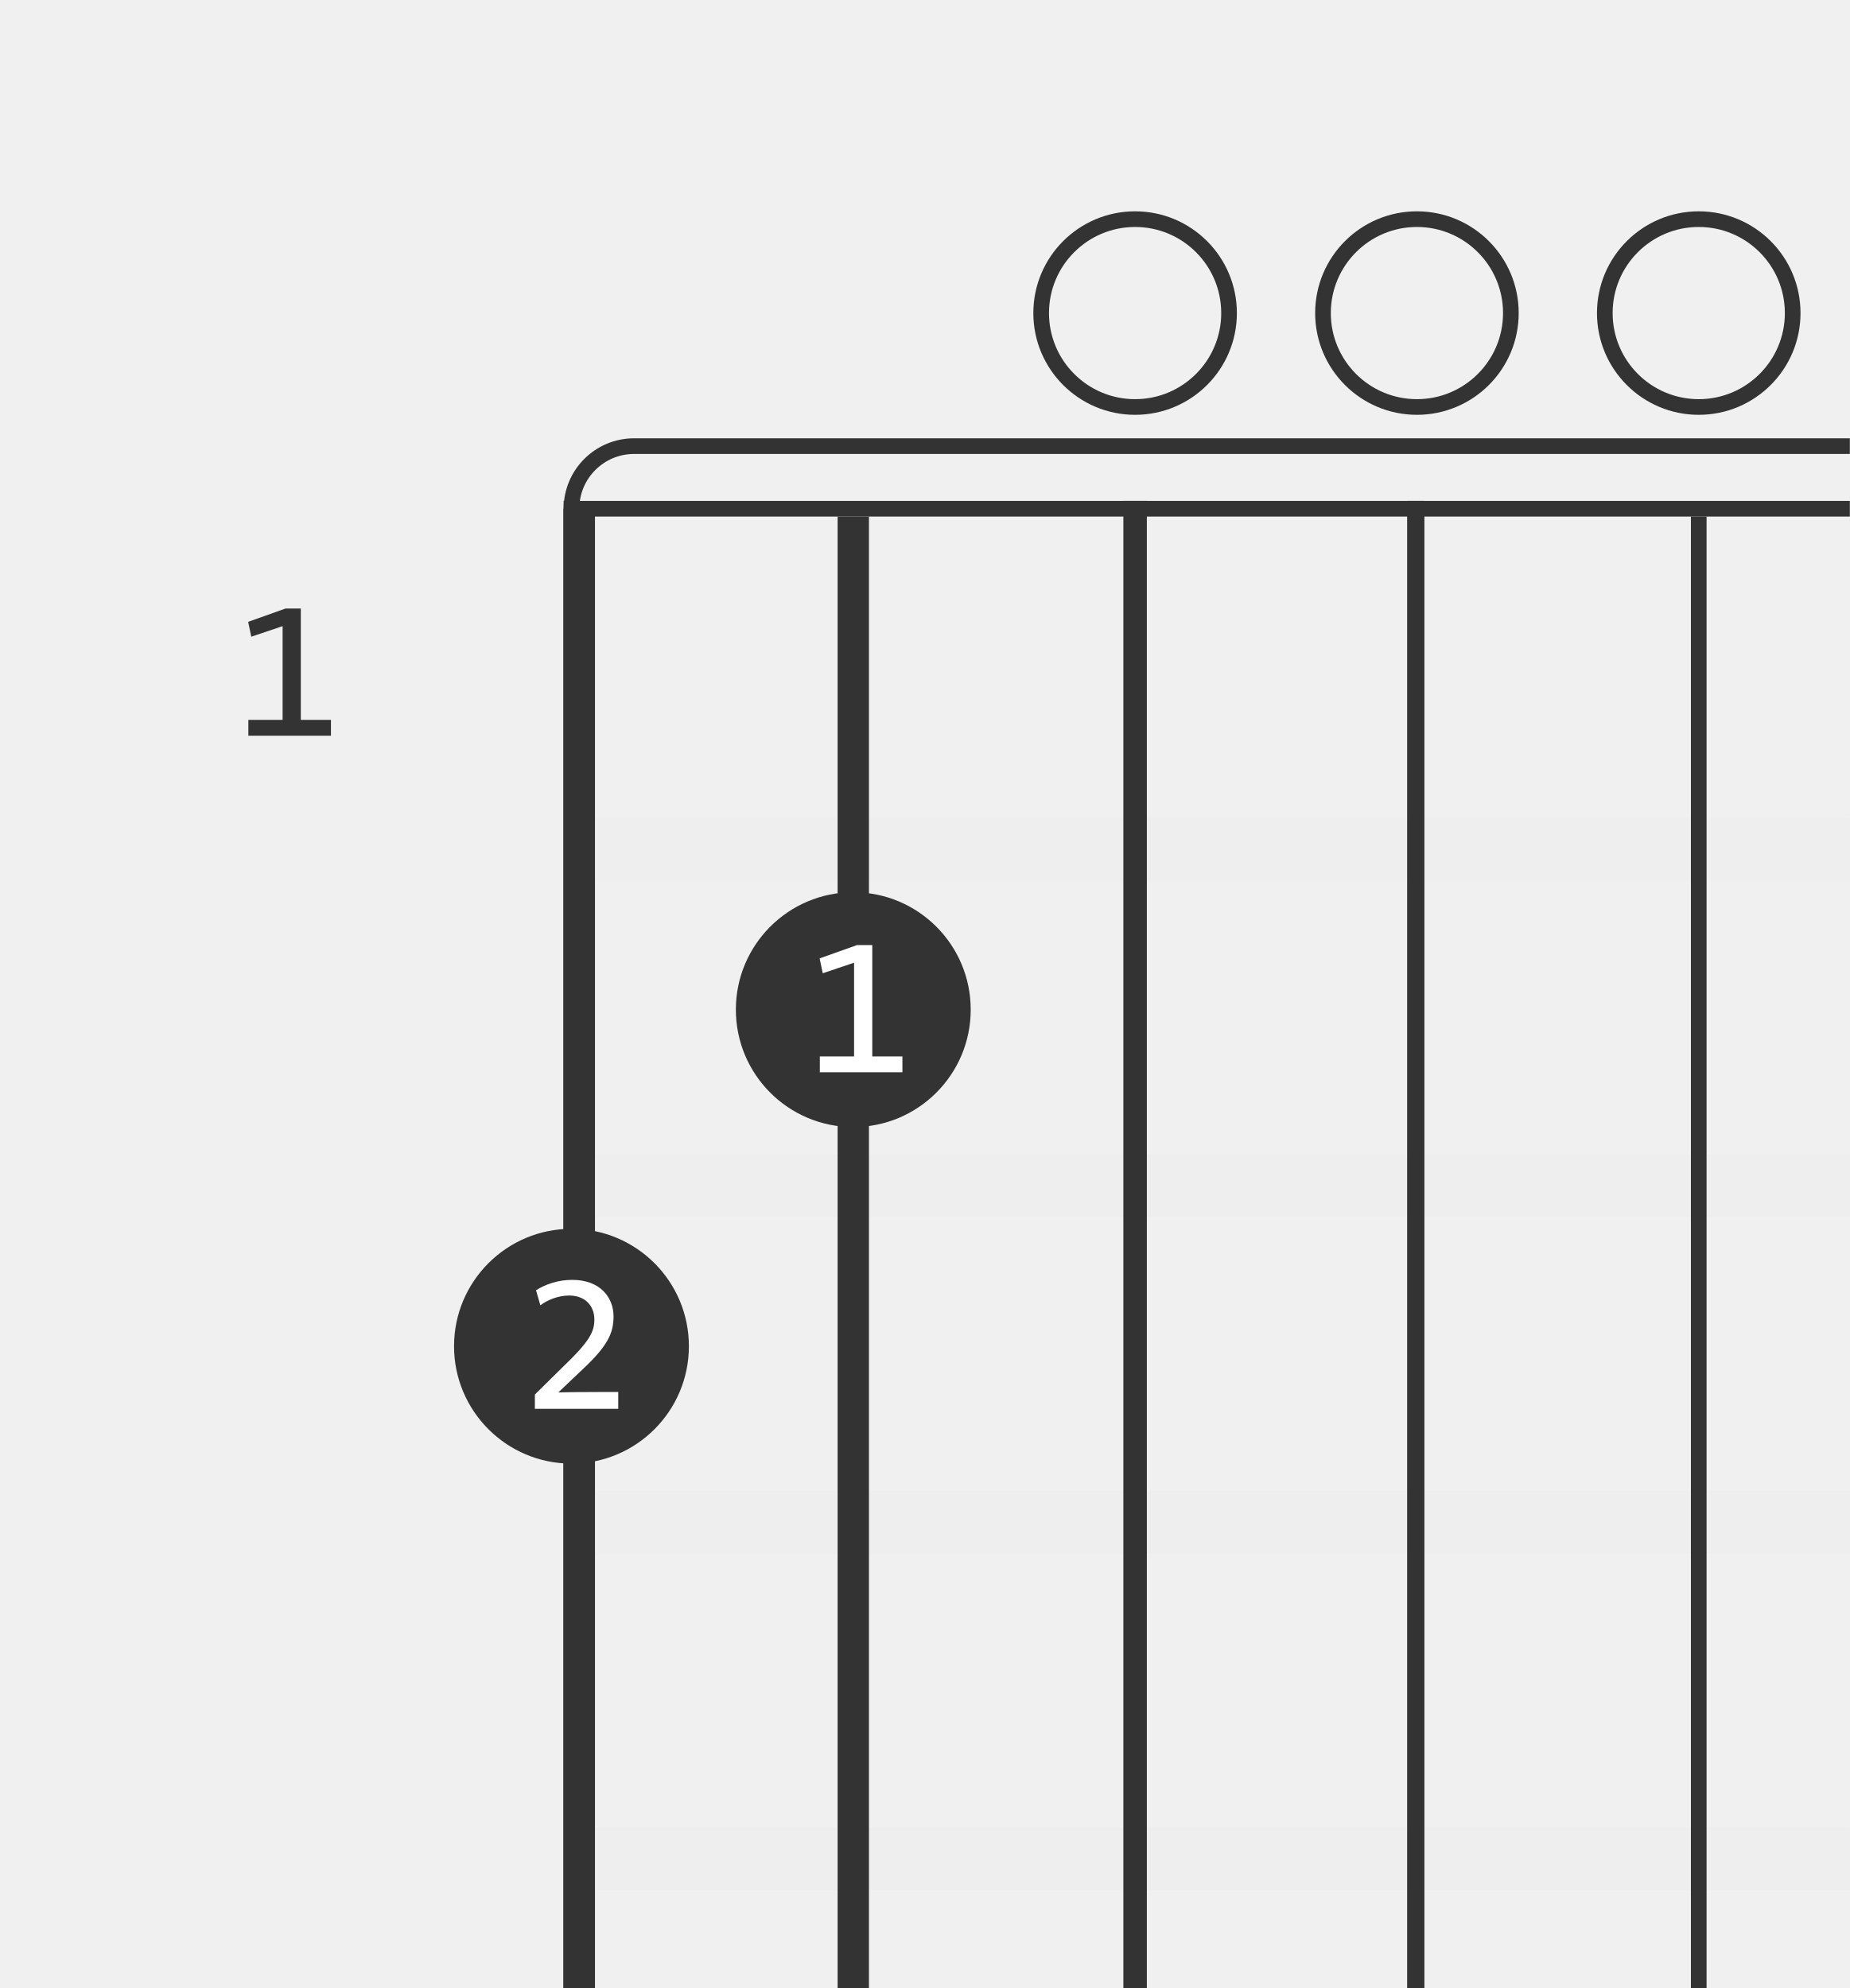
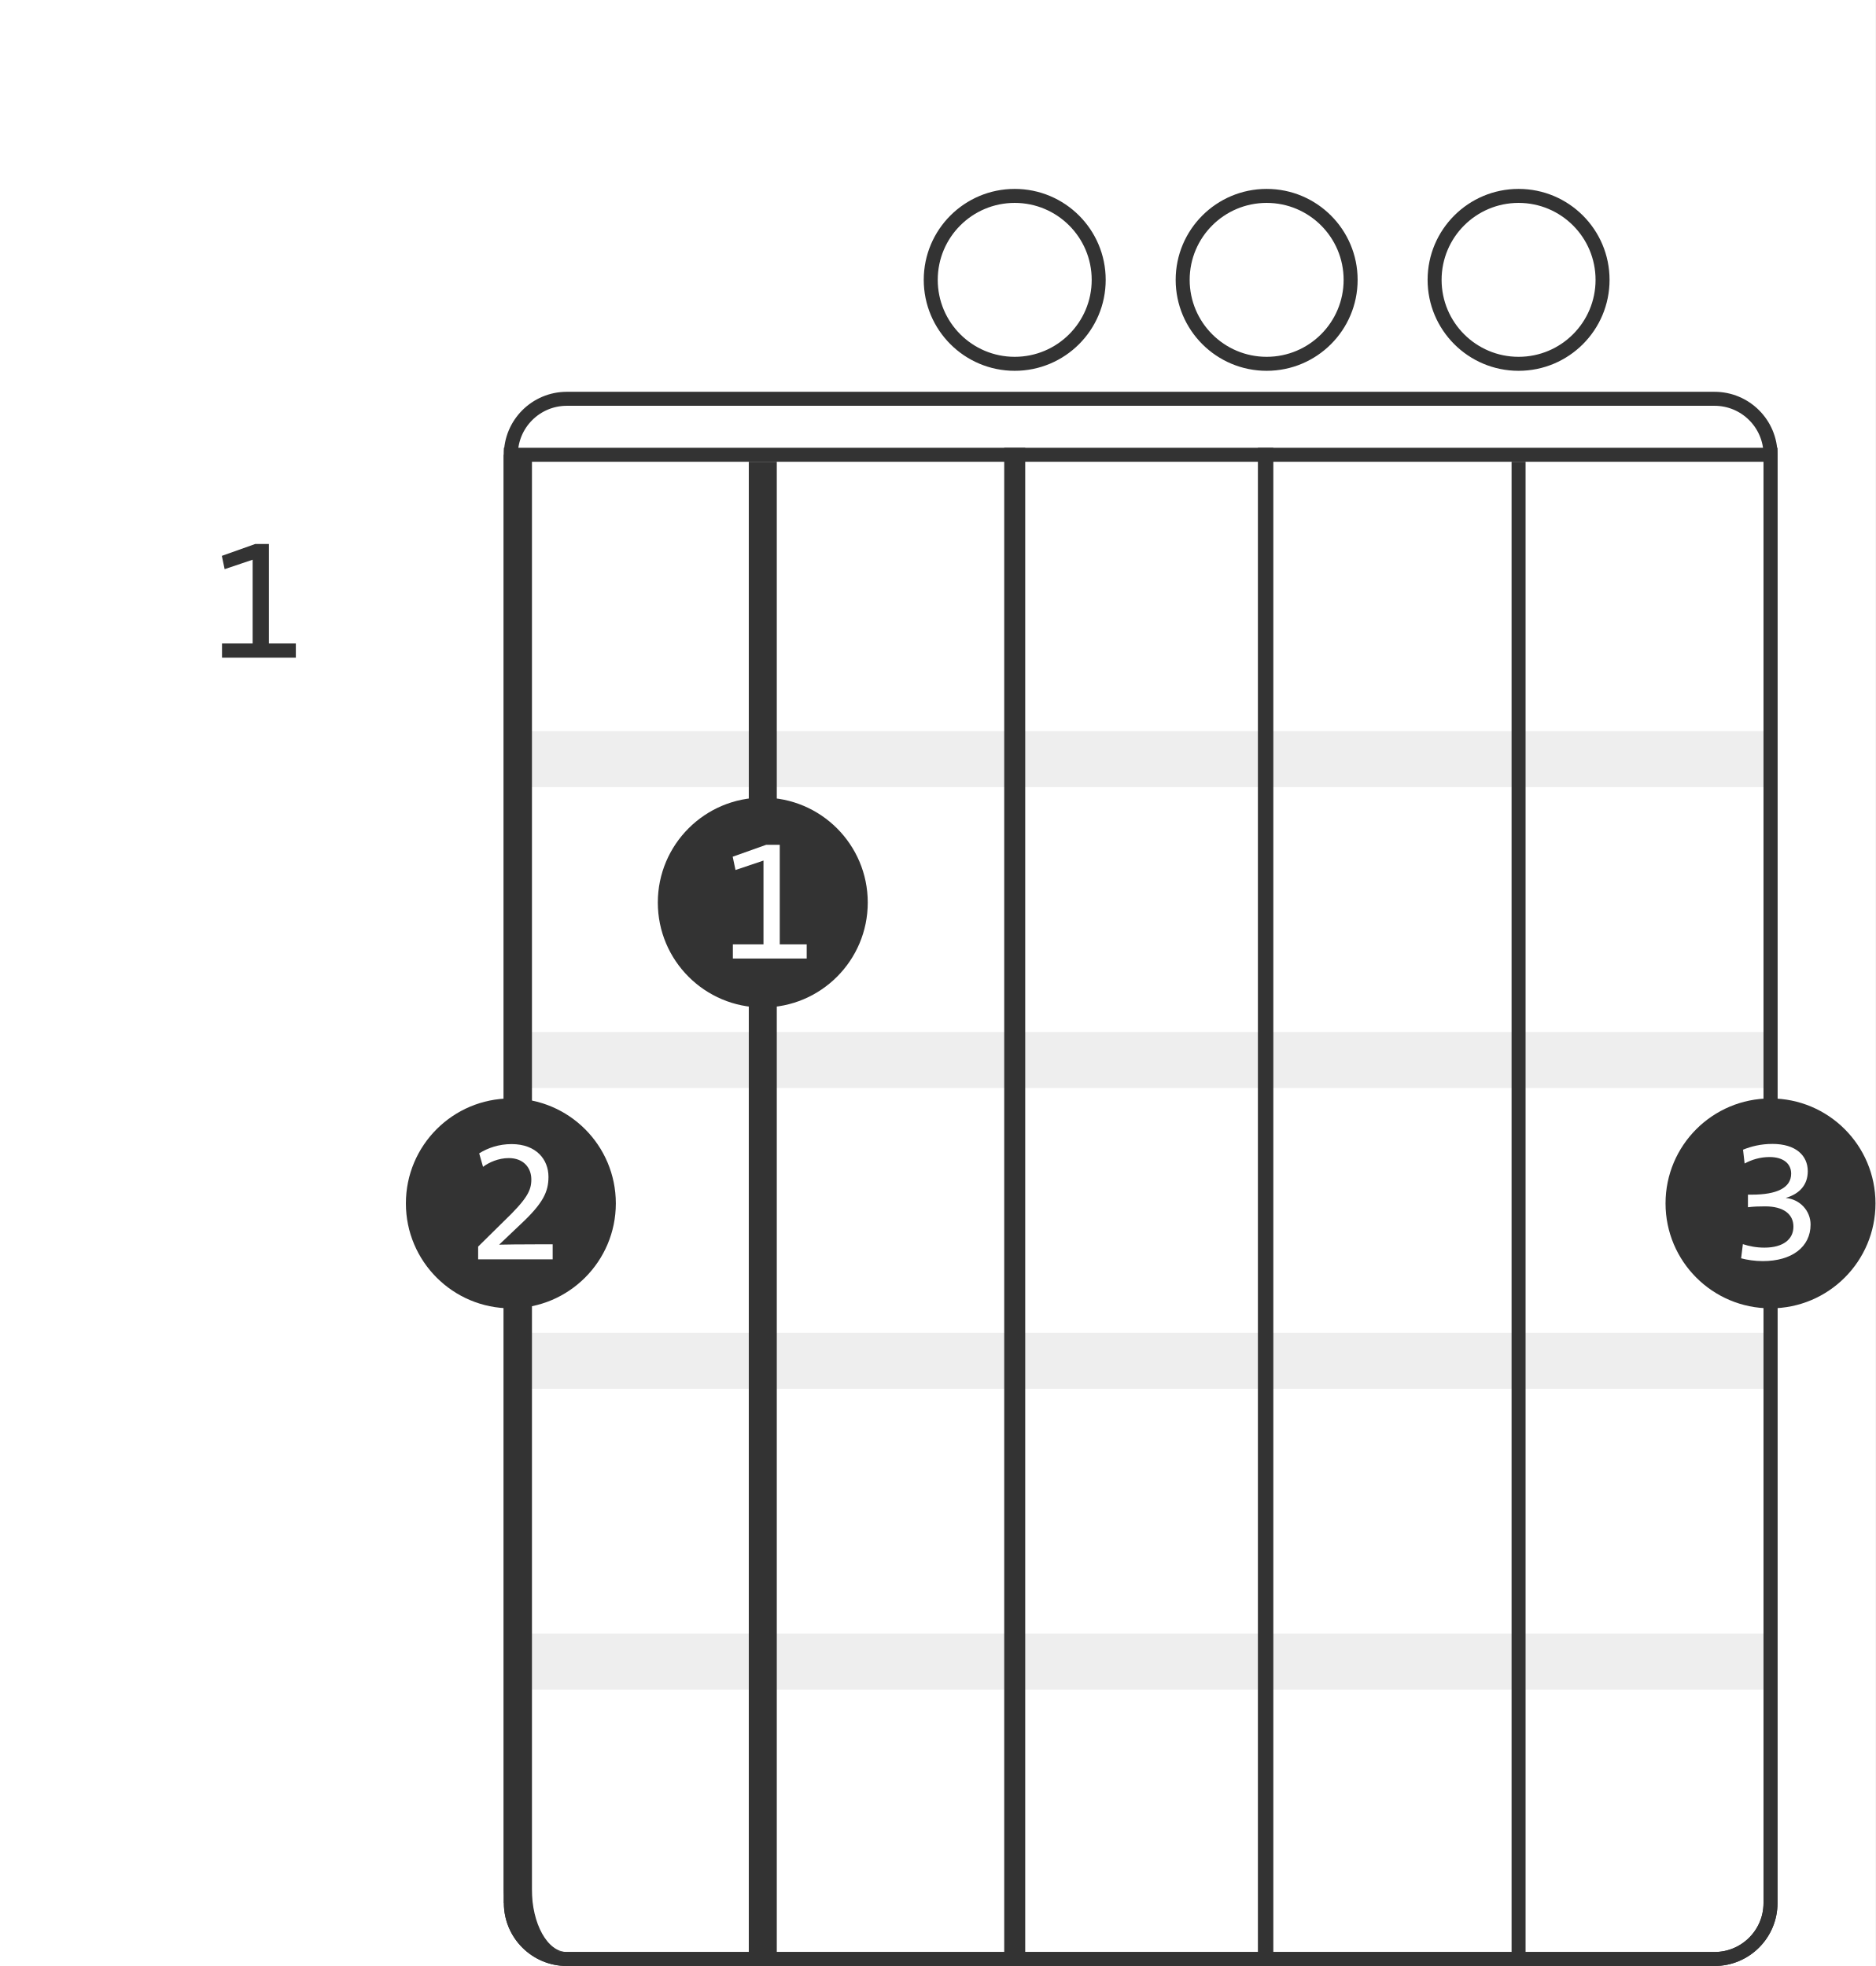
<svg xmlns="http://www.w3.org/2000/svg" xmlns:xlink="http://www.w3.org/1999/xlink" version="1.1">
  <defs>
    <symbol id="circle-1-black">
      <svg width="30" height="30" viewBox="0 0 30 30">
        <polygon fill="#333" points="21.275 23 10.725 23 10.725 20.975 15.1 20.975 15.1 9 11.1 10.35 10.7 8.45 15.475 6.75 17.425 6.75 17.425 20.975 21.275 20.975" />
      </svg>
    </symbol>
    <symbol id="circle-2-black">
      <svg width="30" height="30" viewBox="0 0 30 30">
        <path fill="#333" d="M10.975,17 L0.325,17 L0.325,15.175 L3.9,11.65 C7.35,8.35 7.925,7.15 7.925,5.575 C7.925,3.875 6.775,2.525 4.7,2.525 C3.225,2.525 1.85,3.15 1.025,3.775 L0.475,1.85 C1.7,1.075 3.3,0.525 5.1,0.525 C8.65,0.525 10.375,2.75 10.375,5.2 C10.375,7.325 9.625,8.975 6.375,12 L3.35,14.875 L3.35,14.9 C4.4,14.875 6.225,14.85 8.5,14.85 L10.975,14.85 L10.975,17 Z" transform="translate(10 6)" />
      </svg>
    </symbol>
    <symbol id="circle-3-black">
      <svg width="30" height="30" viewBox="0 0 30 30">
        <path fill="#333" d="M10.8,22.85 L11.05,20.825 C11.95,21.125 13,21.325 14.125,21.325 C16.85,21.325 18.275,20.1 18.275,18.325 C18.275,16.55 16.875,15.425 14.225,15.425 C13.325,15.425 12.625,15.45 11.775,15.55 L11.775,13.75 L12.35,13.75 C15.85,13.75 17.95,12.8 17.95,10.75 C17.95,9.275 16.775,8.375 14.875,8.375 C13.5,8.375 12.325,8.75 11.3,9.3 L11.075,7.325 C12.25,6.85 13.625,6.5 15.275,6.5 C18.625,6.5 20.325,8.175 20.325,10.4 C20.325,12.325 19.175,13.625 17.225,14.2 L17.2,14.225 C19.225,14.425 20.725,16.075 20.725,18.025 C20.725,21.225 18.05,23.25 13.9,23.25 C12.775,23.25 11.625,23.075 10.8,22.85 Z" />
      </svg>
    </symbol>
    <symbol id="circle-4-black">
      <svg width="30" height="30" viewBox="0 0 30 30">
        <path fill="#333" d="M20.575,19.25 L17.9,19.25 L17.9,23 L15.675,23 L15.675,19.25 L8.125,19.25 L7.95,17.425 L14.85,6.75 L17.9,6.75 L17.9,17.2 L20.575,17.2 L20.575,19.25 Z M15.7,17.2 L15.7,9 L15.675,9 L10.25,17.275 C11.75,17.2 14.7,17.2 15.7,17.2 Z" />
      </svg>
    </symbol>
    <symbol id="circle-5-black">
      <svg width="30" height="30" viewBox="0 0 30 30">
        <path fill="#333" d="M11,22.9 L11,20.825 C11.925,21.125 12.975,21.3 14.175,21.3 C16.85,21.3 18.325,19.975 18.325,17.95 C18.325,15.95 16.65,14.925 14.075,14.925 C13.025,14.925 12,15 11.35,15.125 L11.35,6.75 L20.15,6.75 L20.15,8.9 L13.45,8.9 L13.45,13.15 C13.875,13.125 14.45,13.1 14.825,13.1 C18.7,13.1 20.75,15.1 20.75,17.675 C20.75,21.025 18.05,23.225 14,23.225 C12.9,23.225 11.975,23.125 11,22.9 Z" />
      </svg>
    </symbol>
    <symbol id="circle-6-black">
      <svg width="30" height="30" viewBox="0 0 30 30">
        <path fill="#333" d="M19.951 6.6V8.575C19.451 8.5 18.951 8.45 18.301 8.45C14.976 8.45 13.226 10.375 12.601 13.675C12.551 13.925 12.476 14.35 12.401 14.9H12.426C13.226 13.525 14.726 12.775 16.451 12.775C19.701 12.775 21.501 14.875 21.501 17.525C21.501 20.975 19.251 23.25 15.851 23.25C12.326 23.25 10.176 20.75 10.176 16.4C10.176 9.45 13.626 6.525 18.476 6.525C19.001 6.525 19.601 6.55 19.951 6.6ZM19.201 17.9C19.201 15.975 18.101 14.65 15.976 14.65C13.876 14.65 12.651 16.325 12.651 17.725C12.651 19.75 13.826 21.4 16.051 21.4C18.051 21.4 19.201 19.95 19.201 17.9Z" />
      </svg>
    </symbol>
    <symbol id="circle-7-black">
      <svg width="30" height="30" viewBox="0 0 30 30">
        <path fill="#333" d="M21.25,6.75 L21.25,8.7 C18.725,13.4 16.45,18.75 15,23 L12.375,23 C14.025,18.475 16.275,13.275 18.65,8.9 C18.075,8.925 14.8,8.95 12.475,8.95 L10.275,8.95 L10.275,6.75 L21.25,6.75 Z" />
      </svg>
    </symbol>
    <symbol id="circle-8-black">
      <svg width="30" height="30" viewBox="0 0 30 30">
        <path fill="#333" d="M20.75,18.825 C20.75,21.55 18.3,23.25 15.1,23.25 C11.85,23.25 9.725,21.65 9.725,19.175 C9.725,17.1 11.375,15.85 13.2,14.8 C11.3,13.825 10.125,12.675 10.125,10.8 C10.125,8.325 12.25,6.5 15.375,6.5 C18.5,6.5 20.35,8.15 20.35,10.45 C20.35,12.325 18.925,13.475 17.25,14.475 C19.05,15.4 20.75,16.55 20.75,18.825 Z M18.05,10.65 C18.05,9.175 16.925,8.3 15.2,8.3 C13.45,8.3 12.45,9.35 12.45,10.6 C12.45,11.95 13.375,12.65 15.375,13.625 C16.825,12.8 18.05,11.975 18.05,10.65 Z M18.4,19.05 C18.4,17.275 16.825,16.475 15.075,15.675 C13.5,16.55 12.075,17.475 12.075,19 C12.075,20.4 13.225,21.4 15.325,21.4 C17.05,21.4 18.4,20.55 18.4,19.05 Z" />
      </svg>
    </symbol>
    <symbol id="circle-9-black">
      <svg width="30" height="30" viewBox="0 0 30 30">
        <path fill="#333" d="M10.9,23.05 L10.9,21.025 C11.6,21.2 12.4,21.275 13.15,21.275 C16.35,21.275 18.1,19.625 18.675,16.4 C18.75,15.925 18.8,15.625 18.9,15.2 L18.875,15.2 C18.075,16.35 16.7,17.05 14.975,17.05 C11.775,17.05 10,14.95 10,12.15 C10,8.725 12.35,6.5 15.6,6.5 C19,6.5 21.225,8.575 21.225,13.35 C21.225,20.45 17.725,23.225 12.9,23.225 C12.25,23.225 11.55,23.175 10.9,23.05 Z M18.725,12 C18.725,9.9 17.575,8.35 15.425,8.35 C13.45,8.35 12.275,9.875 12.275,11.8 C12.275,13.825 13.425,15.125 15.425,15.125 C17.55,15.125 18.725,13.7 18.725,12 Z" />
      </svg>
    </symbol>
    <symbol id="circle-0-black">
      <svg width="30" height="30" viewBox="0 0 30 30">
        <path fill="#333" d="M20.925,14.7 C20.925,20.925 18.05,23.25 15.1,23.25 C11.525,23.25 9.55,21.05 9.55,14.8 C9.55,9.1 12,6.5 15.4,6.5 C18.625,6.5 20.925,8.425 20.925,14.7 Z M18.5,14.85 C18.5,10.025 17.45,8.4 15.225,8.4 C13.375,8.4 11.975,10 11.975,14.65 C11.975,19.25 12.825,21.325 15.225,21.325 C17.275,21.325 18.5,19.25 18.5,14.85 Z" />
      </svg>
    </symbol>
    <symbol id="bar-middle">
      <svg width="36" height="30" viewBox="0 0 36 30">
        <rect width="36" height="30" fill="#333" fill-rule="evenodd" />
      </svg>
    </symbol>
    <symbol id="bar-end">
      <svg width="15" height="30" viewBox="0 0 15 30">
        <path fill="#333" fill-rule="evenodd" d="M15,0 C6.716,0 0,6.716 0,15 C0,23.284 6.716,30 15,30 L15,0 Z" />
      </svg>
    </symbol>
    <symbol id="circle-1">
      <svg width="30" height="30" viewBox="0 0 30 30">
        <g fill="none" fill-rule="evenodd">
          <circle cx="15" cy="15" r="15" fill="#333" />
          <polygon fill="#FFF" fill-rule="nonzero" points="21.275 23 10.725 23 10.725 20.975 15.1 20.975 15.1 9 11.1 10.35 10.7 8.45 15.475 6.75 17.425 6.75 17.425 20.975 21.275 20.975" />
        </g>
      </svg>
    </symbol>
    <symbol id="circle-2">
      <svg width="30" height="30" viewBox="0 0 30 30">
        <g fill="none" fill-rule="evenodd" transform="translate(0 -2)">
          <circle cx="15" cy="17" r="15" fill="#333" />
          <path fill="#FFF" fill-rule="nonzero" d="M20.975,25 L10.325,25 L10.325,23.175 L13.9,19.65 C17.35,16.35 17.925,15.15 17.925,13.575 C17.925,11.875 16.775,10.525 14.7,10.525 C13.225,10.525 11.85,11.15 11.025,11.775 L10.475,9.85 C11.7,9.075 13.3,8.525 15.1,8.525 C18.65,8.525 20.375,10.75 20.375,13.2 C20.375,15.325 19.625,16.975 16.375,20 L13.35,22.875 L13.35,22.9 C14.4,22.875 16.225,22.85 18.5,22.85 L20.975,22.85 L20.975,25 Z" />
        </g>
      </svg>
    </symbol>
    <symbol id="circle-3">
      <svg width="30" height="30" viewBox="0 0 30 30">
        <g fill="none" fill-rule="evenodd" transform="translate(0 -2)">
          <circle cx="15" cy="17" r="15" fill="#333" />
          <path fill="#FFF" fill-rule="nonzero" d="M10.8,24.85 L11.05,22.825 C11.95,23.125 13,23.325 14.125,23.325 C16.85,23.325 18.275,22.1 18.275,20.325 C18.275,18.55 16.875,17.425 14.225,17.425 C13.325,17.425 12.625,17.45 11.775,17.55 L11.775,15.75 L12.35,15.75 C15.85,15.75 17.95,14.8 17.95,12.75 C17.95,11.275 16.775,10.375 14.875,10.375 C13.5,10.375 12.325,10.75 11.3,11.3 L11.075,9.325 C12.25,8.85 13.625,8.5 15.275,8.5 C18.625,8.5 20.325,10.175 20.325,12.4 C20.325,14.325 19.175,15.625 17.225,16.2 L17.2,16.225 C19.225,16.425 20.725,18.075 20.725,20.025 C20.725,23.225 18.05,25.25 13.9,25.25 C12.775,25.25 11.625,25.075 10.8,24.85 Z" />
        </g>
      </svg>
    </symbol>
    <symbol id="circle-4">
      <svg width="30" height="30" viewBox="0 0 30 30">
        <g fill="none" fill-rule="evenodd" transform="translate(0 -2)">
          <circle cx="15" cy="17" r="15" fill="#333" />
          <path fill="#FFF" fill-rule="nonzero" d="M20.575,21.25 L17.9,21.25 L17.9,25 L15.675,25 L15.675,21.25 L8.125,21.25 L7.95,19.425 L14.85,8.75 L17.9,8.75 L17.9,19.2 L20.575,19.2 L20.575,21.25 Z M15.7,19.2 L15.7,11 L15.675,11 L10.25,19.275 C11.75,19.2 14.7,19.2 15.7,19.2 Z" />
        </g>
      </svg>
    </symbol>
    <symbol id="grid-guitar-2">
      <svg width="182" height="225" viewBox="0 0 182 209" fill="none">
        <path d="M1 48.5H180V40.5H1V48.5Z" fill="#EEEEEE" />
        <path d="M1 91.5H180V83.5H1V91.5Z" fill="#EEEEEE" />
        <path d="M1 134.5H180V126.5H1V134.5Z" fill="#EEEEEE" />
        <path d="M1 177.5H180V169.5H1V177.5Z" fill="#EEEEEE" />
        <rect x="1" y="1" width="180" height="215" rx="8" stroke="#333333" stroke-width="2" />
        <path fill-rule="evenodd" clip-rule="evenodd" d="M39 2L39 216L35 216L35 2L39 2Z" fill="#333333" />
        <path fill-rule="evenodd" clip-rule="evenodd" d="M74.5 6.47666e-06L74.5 216L71.5 216L71.5 6.61612e-06L74.5 6.47666e-06Z" fill="#333333" />
        <path fill-rule="evenodd" clip-rule="evenodd" d="M109.954 6.51366e-06L109.954 216L107.75 216L107.75 6.61612e-06L109.954 6.51366e-06Z" fill="#333333" />
        <path fill-rule="evenodd" clip-rule="evenodd" d="M146 2L146 216L144 216L144 2L146 2Z" fill="#333333" />
        <path d="M0 11C0 6.029 4.029 2 9 2C6.239 2 4 6.029 4 11V206C4 210.971 6.239 215 9 215C4.029 215 0 210.971 0 206V11Z" fill="#333333" />
      </svg>
    </symbol>
    <symbol id="grid-guitar-1">
      <svg width="182" height="225" viewBox="0 0 182 225" fill="none">
        <path d="M1 56.5H180V48.5H1V56.5Z" fill="#EEEEEE" />
        <path d="M1 99.5H180V91.5H1V99.5Z" fill="#EEEEEE" />
        <path d="M1 142.5H180V134.5H1V142.5Z" fill="#EEEEEE" />
        <path d="M1 185.5H180V177.5H1V185.5Z" fill="#EEEEEE" />
        <rect x="1" y="1" width="180" height="223" rx="8" stroke="#333333" stroke-width="2" />
        <path d="M1 9H181V216C181 220.418 177.418 224 173 224H9C4.582 224 1 220.418 1 216V9Z" stroke="#333333" stroke-width="2" />
        <path fill-rule="evenodd" clip-rule="evenodd" d="M39 10L39 224L35 224L35 10L39 10Z" fill="#333333" />
        <path fill-rule="evenodd" clip-rule="evenodd" d="M4 9L4 216L0 216L9.04826e-06 9L4 9Z" fill="#333333" />
        <path fill-rule="evenodd" clip-rule="evenodd" d="M74.5 8L74.5 224L71.5 224L71.5 8L74.5 8Z" fill="#333333" />
        <path fill-rule="evenodd" clip-rule="evenodd" d="M109.954 8L109.954 224L107.75 224L107.75 8L109.954 8Z" fill="#333333" />
        <path fill-rule="evenodd" clip-rule="evenodd" d="M146 10L146 224L144 224L144 10L146 10Z" fill="#333333" />
        <path d="M0 9H4V214C4 218.971 6.239 223 9 223C4.029 223 0 218.971 0 214V9Z" fill="#333333" />
      </svg>
    </symbol>
    <symbol id="o">
      <svg width="30" height="30" viewBox="0 0 30 30">
        <path fill="#333" d="M15,28 C22.18,28 28,22.18 28,15 C28,7.82 22.18,2 15,2 C7.82,2 2,7.82 2,15 C2,22.18 7.82,28 15,28 Z M15,26 C8.925,26 4,21.075 4,15 C4,8.925 8.925,4 15,4 C21.075,4 26,8.925 26,15 C26,21.075 21.075,26 15,26 Z" />
      </svg>
    </symbol>
    <symbol id="x">
      <svg width="30" height="30" viewBox="0 0 30 30">
        <g fill="#333" transform="translate(4 4)">
          <path d="M-0.479,0.76 L21.061,22.3 C21.452,22.69 22.085,22.69 22.475,22.3 C22.866,21.909 22.866,21.276 22.475,20.885 L0.936,-0.654 C0.545,-1.045 -0.088,-1.045 -0.479,-0.654 C-0.869,-0.264 -0.869,0.37 -0.479,0.76 Z" transform="rotate(-90 10.998 10.823)" />
          <path d="M-0.3,0.936 L21.24,22.475 C21.63,22.866 22.264,22.866 22.654,22.475 C23.045,22.085 23.045,21.452 22.654,21.061 L1.115,-0.479 C0.724,-0.869 0.091,-0.869 -0.3,-0.479 C-0.69,-0.088 -0.69,0.545 -0.3,0.936 Z" />
        </g>
      </svg>
    </symbol>
  </defs>
  <symbol id="chord">
+     <rect width="100%" height="100%" fill="white" />
    <svg width="326" height="281" version="1.1">
      <use x="72" y="56" width="182" height="225" xlink:href="#grid-guitar-1" />
      <use x="21" y="71" width="30" height="30" xlink:href="#circle-1-black" />
      <use x="58" y="157" width="30" height="30" xlink:href="#circle-2" />
      <use x="94" y="114" width="30" height="30" xlink:href="#circle-1" />
      <use x="130" y="25" width="30" height="30" xlink:href="#o" />
      <use x="166" y="25" width="30" height="30" xlink:href="#o" />
      <use x="202" y="25" width="30" height="30" xlink:href="#o" />
      <use x="238" y="157" width="30" height="30" xlink:href="#circle-3" />
    </svg>
  </symbol>
  <use xlink:href="#chord" />
</svg>
